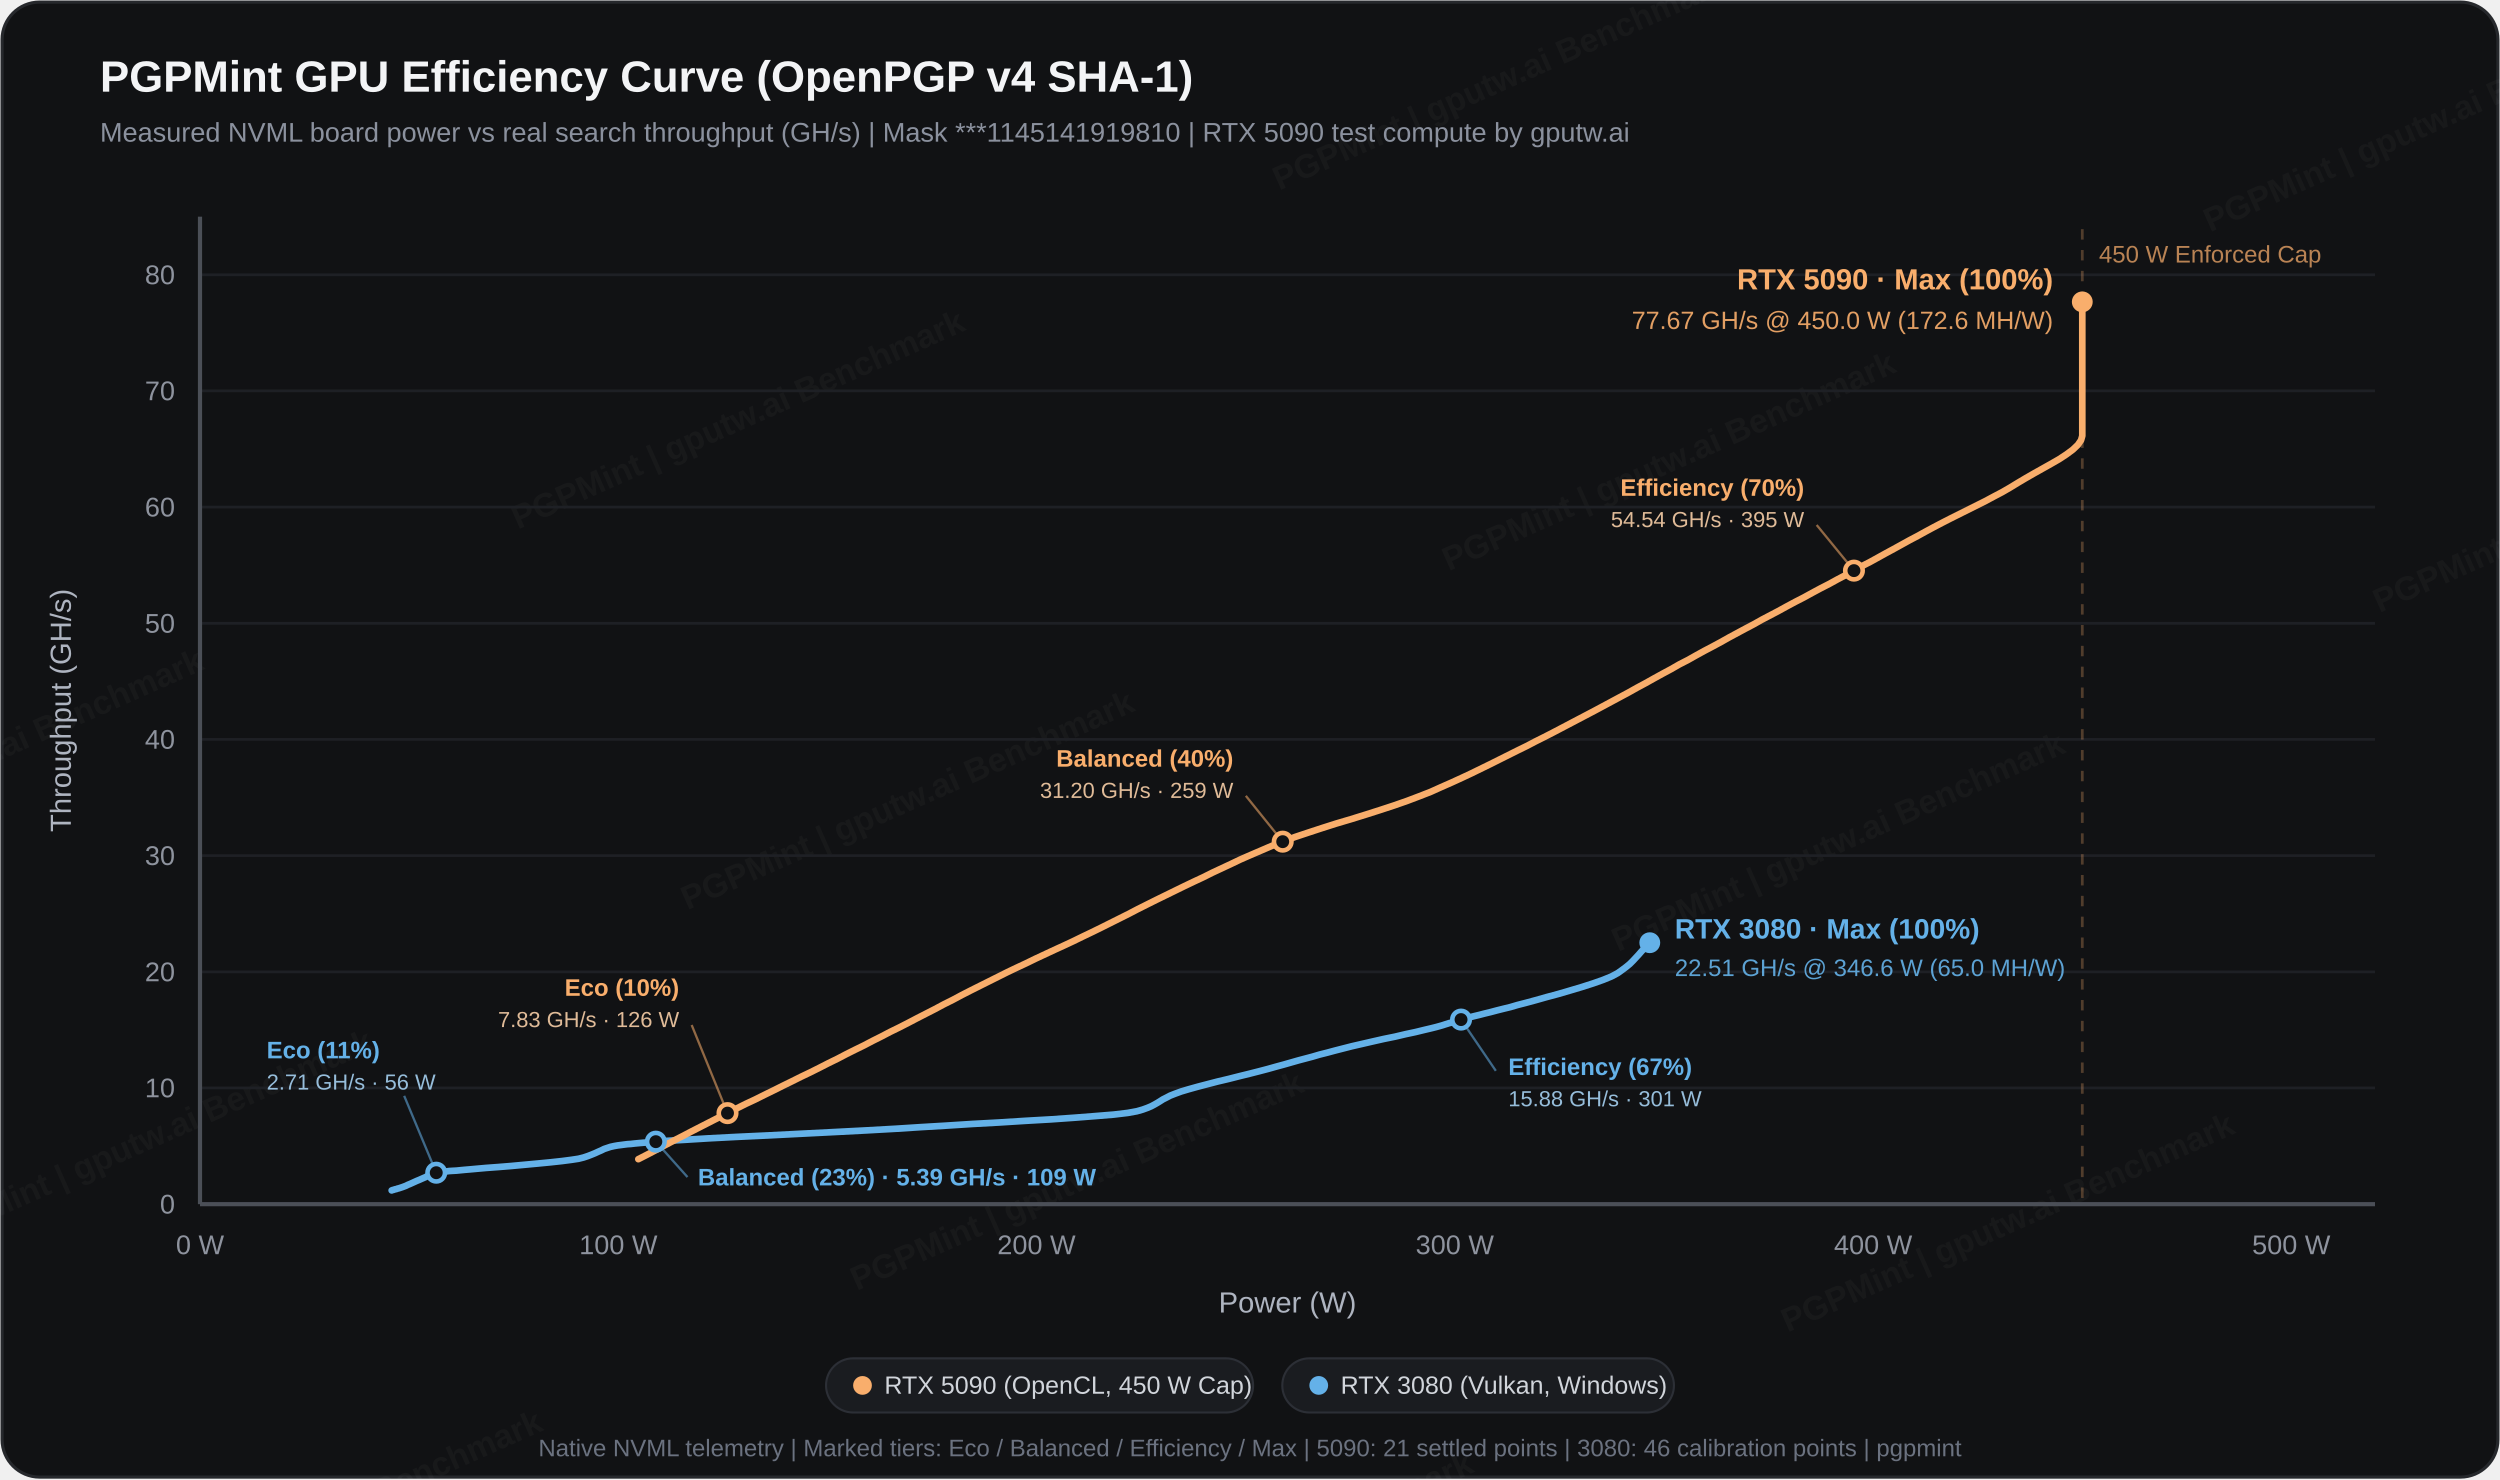
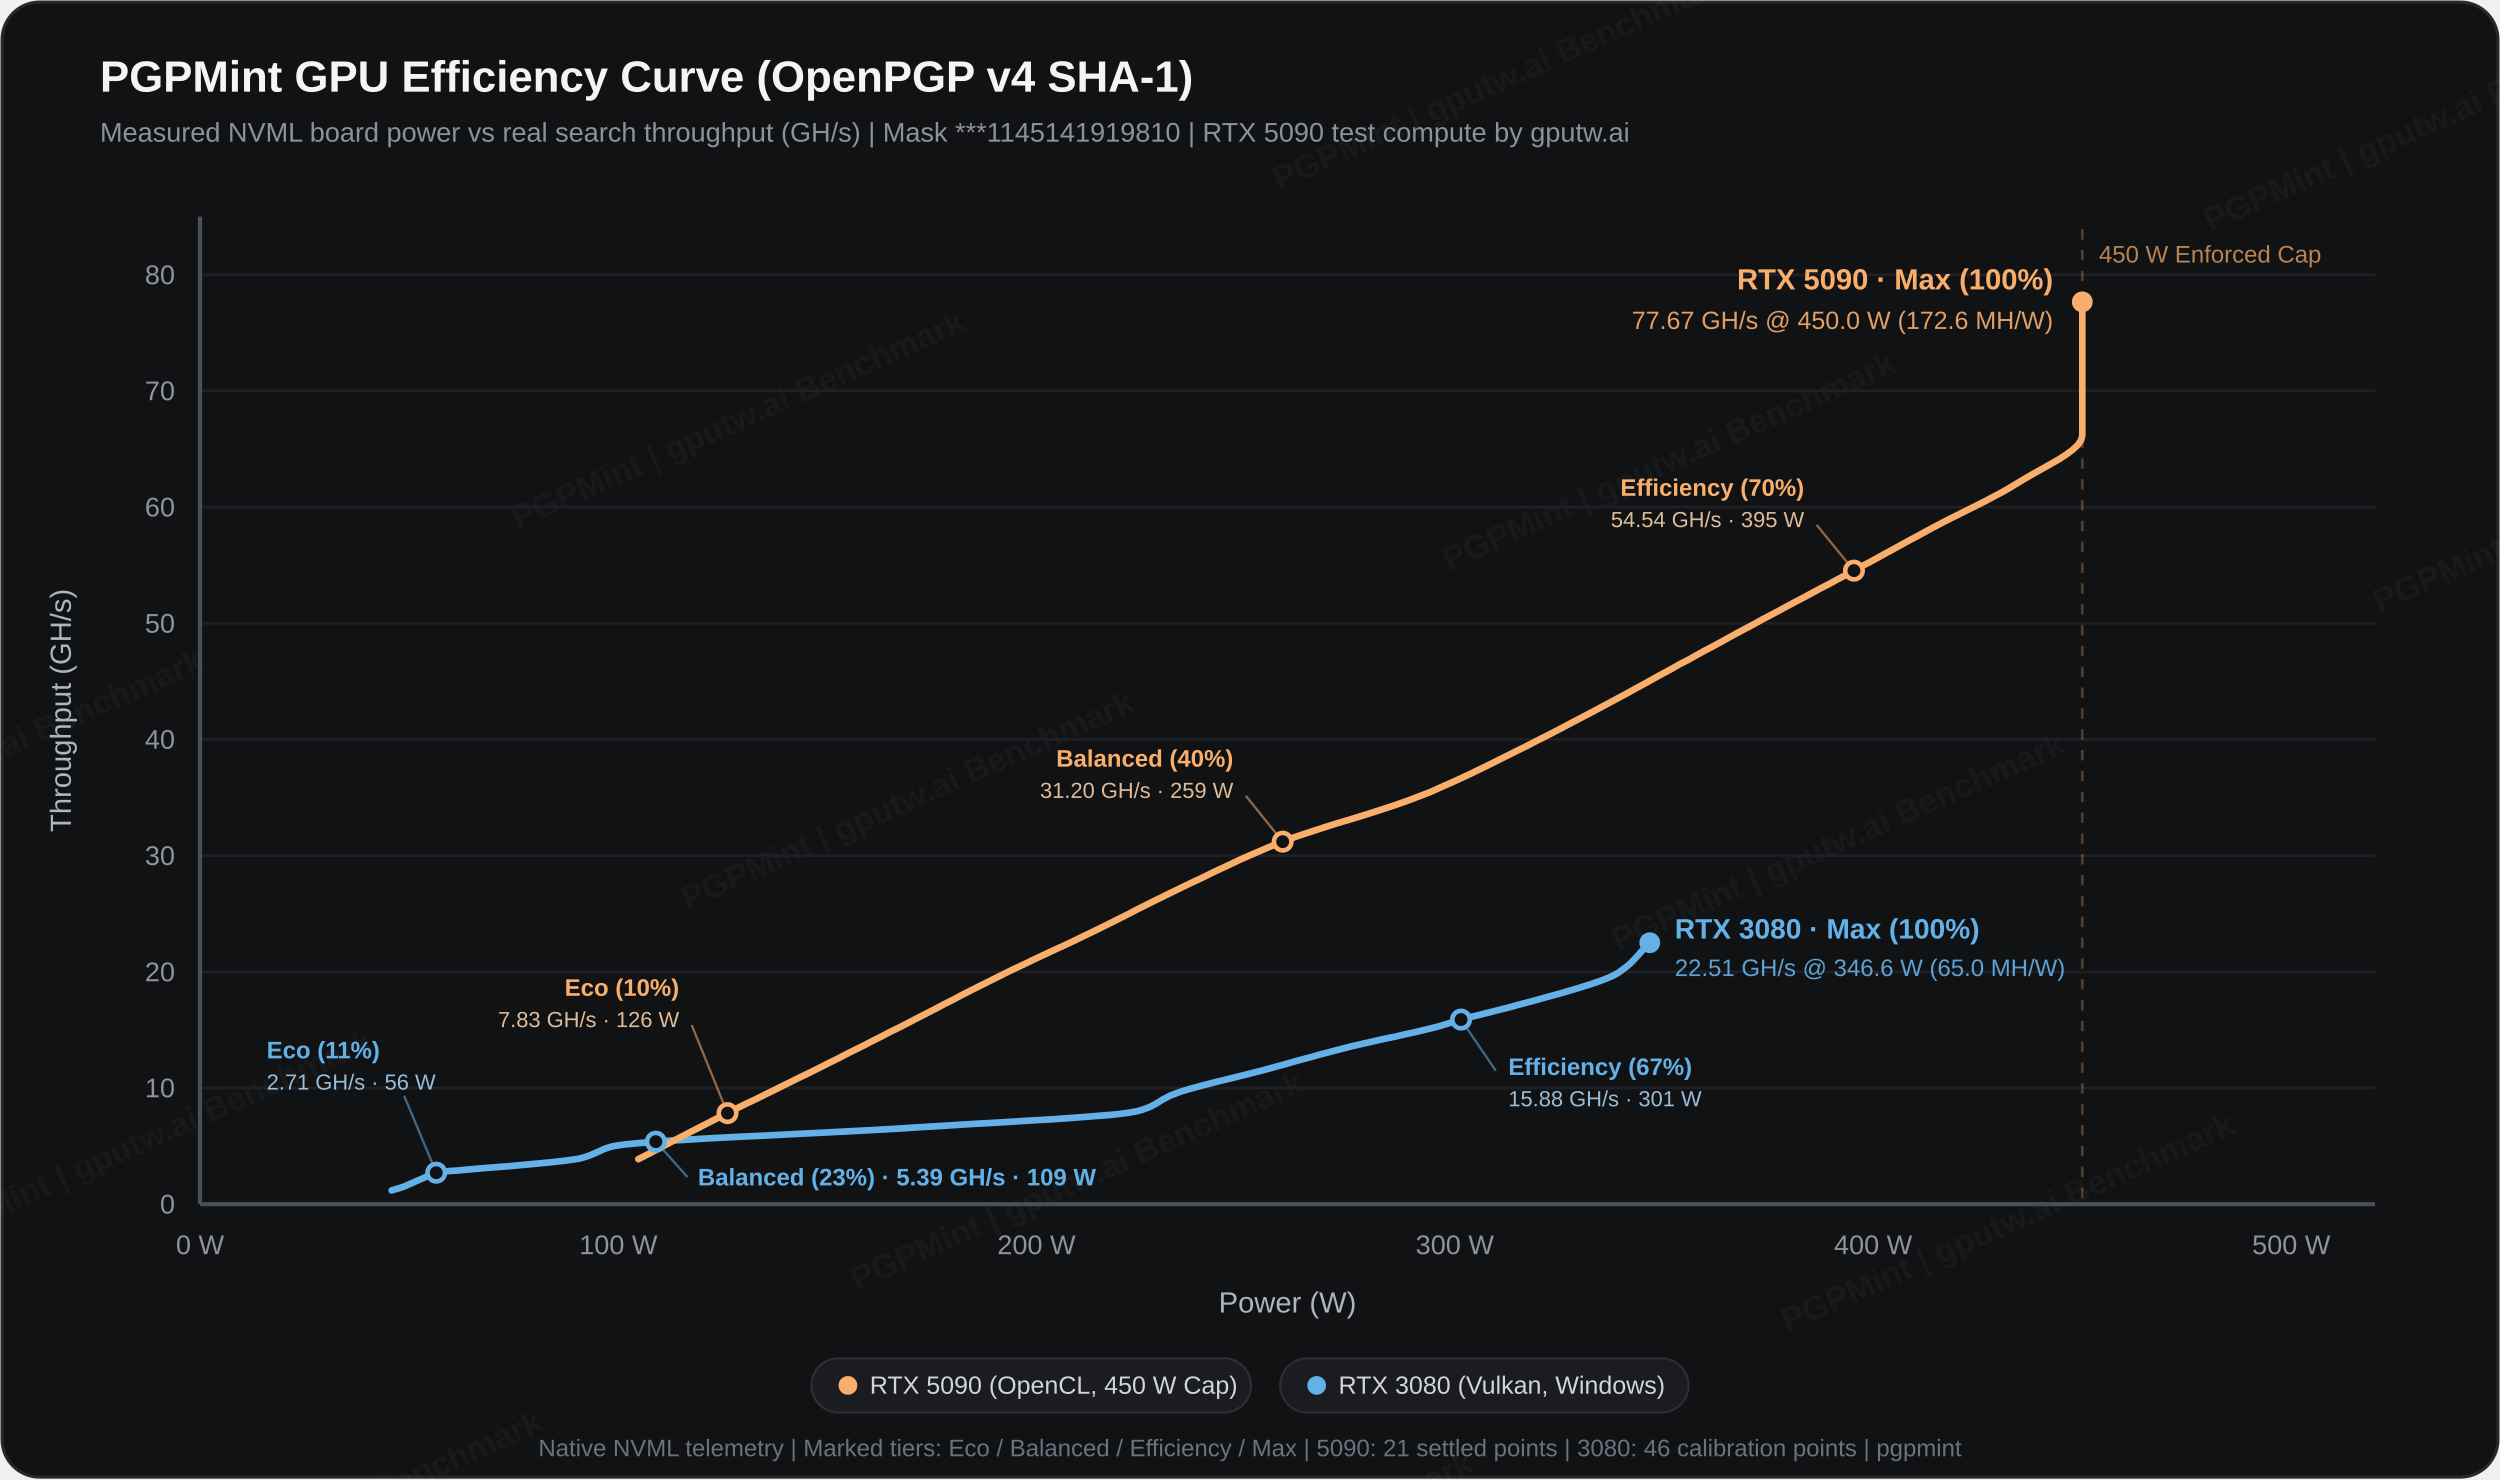
<svg xmlns="http://www.w3.org/2000/svg" width="1200" height="710" viewBox="0 0 1200 710" role="img" aria-label="PGPMint GPU Efficiency Curve: Power (W) vs Throughput (GH/s) on RTX 5090 and RTX 3080">
  <defs>
    <style>
      .card { fill: #111214; stroke: #26282C; stroke-width: 1.5; }
      .grid { stroke: #1E2025; stroke-width: 1.3; }
      .axis { stroke: #4B4F57; stroke-width: 2; }
      .title { font: 700 21px "Segoe UI", -apple-system, BlinkMacSystemFont, Arial, sans-serif; fill: #F3F4F6; }
      .subtitle { font: 400 13px "Segoe UI", -apple-system, BlinkMacSystemFont, Arial, sans-serif; fill: #8B919E; }
      .tick { font: 400 13px "Segoe UI", -apple-system, BlinkMacSystemFont, Arial, sans-serif; fill: #8E939E; }
      .axlabel { font: 500 14px "Segoe UI", -apple-system, BlinkMacSystemFont, Arial, sans-serif; fill: #AEB4C0; }
      .end-5090 { font: 700 14px "Segoe UI", -apple-system, BlinkMacSystemFont, Arial, sans-serif; fill: #F9AE6C; }
      .end-5090-sub { font: 500 12px "Segoe UI", -apple-system, BlinkMacSystemFont, Arial, sans-serif; fill: #F9AE6C; opacity: 0.9; }
      .end-3080 { font: 700 13.5px "Segoe UI", -apple-system, BlinkMacSystemFont, Arial, sans-serif; fill: #64B1E8; }
      .end-3080-sub { font: 500 11.5px "Segoe UI", -apple-system, BlinkMacSystemFont, Arial, sans-serif; fill: #64B1E8; opacity: 0.9; }
      .tier-5090 { font: 600 11.5px "Segoe UI", -apple-system, BlinkMacSystemFont, Arial, sans-serif; fill: #F9AE6C; }
      .tier-5090-sub { font: 400 10.5px "Segoe UI", -apple-system, BlinkMacSystemFont, Arial, sans-serif; fill: #FCD2AA; opacity: 0.88; }
      .tier-3080 { font: 600 11.5px "Segoe UI", -apple-system, BlinkMacSystemFont, Arial, sans-serif; fill: #64B1E8; }
      .tier-3080-sub { font: 400 10.5px "Segoe UI", -apple-system, BlinkMacSystemFont, Arial, sans-serif; fill: #A8D4F5; opacity: 0.88; }
      .cap-note { font: 500 11.5px "Segoe UI", -apple-system, BlinkMacSystemFont, Arial, sans-serif; fill: #F9AE6C; opacity: 0.72; }
      .pill { fill: #1A1C20; stroke: #2C2F36; stroke-width: 1; }
      .pill-txt { font: 500 12px "Segoe UI", -apple-system, BlinkMacSystemFont, Arial, sans-serif; fill: #D1D5DB; }
      .wm { font: 700 16px "Segoe UI", Arial, sans-serif; fill: #FFFFFF; fill-opacity: 0.03; }
      .footer { font: 400 11.5px "Segoe UI", -apple-system, BlinkMacSystemFont, Arial, sans-serif; fill: #6B7280; }
    </style>
  </defs>
  <rect class="card" x="1" y="1" width="1198" height="708" rx="18" />
  <g transform="rotate(-24 600 355)">
    <text class="wm" x="-80" y="120">PGPMint  |  gputw.ai Benchmark</text>
    <text class="wm" x="-80" y="320">PGPMint  |  gputw.ai Benchmark</text>
    <text class="wm" x="-80" y="520">PGPMint  |  gputw.ai Benchmark</text>
    <text class="wm" x="-80" y="720">PGPMint  |  gputw.ai Benchmark</text>
    <text class="wm" x="320" y="120">PGPMint  |  gputw.ai Benchmark</text>
    <text class="wm" x="320" y="320">PGPMint  |  gputw.ai Benchmark</text>
    <text class="wm" x="320" y="520">PGPMint  |  gputw.ai Benchmark</text>
    <text class="wm" x="320" y="720">PGPMint  |  gputw.ai Benchmark</text>
    <text class="wm" x="720" y="120">PGPMint  |  gputw.ai Benchmark</text>
    <text class="wm" x="720" y="320">PGPMint  |  gputw.ai Benchmark</text>
    <text class="wm" x="720" y="520">PGPMint  |  gputw.ai Benchmark</text>
    <text class="wm" x="720" y="720">PGPMint  |  gputw.ai Benchmark</text>
    <text class="wm" x="1120" y="120">PGPMint  |  gputw.ai Benchmark</text>
    <text class="wm" x="1120" y="320">PGPMint  |  gputw.ai Benchmark</text>
    <text class="wm" x="1120" y="520">PGPMint  |  gputw.ai Benchmark</text>
    <text class="wm" x="1120" y="720">PGPMint  |  gputw.ai Benchmark</text>
  </g>
  <text class="title" x="48" y="44">PGPMint GPU Efficiency Curve (OpenPGP v4 SHA-1)</text>
  <text class="subtitle" x="48" y="68">Measured NVML board power vs real search throughput (GH/s)  |  Mask ***1145141919810  |  RTX 5090 test compute by gputw.ai</text>
  <text class="tick" x="84.0" y="582.5" text-anchor="end">0</text>
  <line class="grid" x1="96.0" y1="522.2" x2="1140.0" y2="522.2" />
  <text class="tick" x="84.0" y="526.7" text-anchor="end">10</text>
  <line class="grid" x1="96.0" y1="466.5" x2="1140.0" y2="466.5" />
  <text class="tick" x="84.0" y="471.0" text-anchor="end">20</text>
  <line class="grid" x1="96.0" y1="410.7" x2="1140.0" y2="410.7" />
  <text class="tick" x="84.0" y="415.2" text-anchor="end">30</text>
  <line class="grid" x1="96.0" y1="354.9" x2="1140.0" y2="354.9" />
  <text class="tick" x="84.0" y="359.4" text-anchor="end">40</text>
  <line class="grid" x1="96.0" y1="299.2" x2="1140.0" y2="299.2" />
  <text class="tick" x="84.0" y="303.7" text-anchor="end">50</text>
  <line class="grid" x1="96.0" y1="243.4" x2="1140.0" y2="243.4" />
  <text class="tick" x="84.0" y="247.9" text-anchor="end">60</text>
  <line class="grid" x1="96.0" y1="187.6" x2="1140.0" y2="187.6" />
  <text class="tick" x="84.0" y="192.1" text-anchor="end">70</text>
  <line class="grid" x1="96.0" y1="131.9" x2="1140.0" y2="131.9" />
  <text class="tick" x="84.0" y="136.4" text-anchor="end">80</text>
  <line class="axis" x1="96.0" y1="104.0" x2="96.0" y2="578.0" />
  <line class="axis" x1="96.0" y1="578.0" x2="1140.0" y2="578.0" />
  <text class="tick" x="96.0" y="602.0" text-anchor="middle">0 W</text>
  <text class="tick" x="296.8" y="602.0" text-anchor="middle">100 W</text>
  <text class="tick" x="497.5" y="602.0" text-anchor="middle">200 W</text>
  <text class="tick" x="698.3" y="602.0" text-anchor="middle">300 W</text>
  <text class="tick" x="899.1" y="602.0" text-anchor="middle">400 W</text>
  <text class="tick" x="1099.8" y="602.0" text-anchor="middle">500 W</text>
  <text class="axlabel" x="34" y="341.0" text-anchor="middle" transform="rotate(-90 34 341.0)">Throughput (GH/s)</text>
  <text class="axlabel" x="618.0" y="630.0" text-anchor="middle">Power (W)</text>
  <line x1="999.5" y1="110.0" x2="999.5" y2="578.0" stroke="#F9AE6C" stroke-opacity="0.28" stroke-width="1.3" stroke-dasharray="5,5" />
  <text class="cap-note" x="1007.5" y="126.0">450 W Enforced Cap</text>
  <polyline fill="none" stroke="#64B1E8" stroke-width="3.2" stroke-linecap="round" stroke-linejoin="round" points="188.0,571.4 188.5,571.2 189.0,571.1 189.5,570.9 190.0,570.8 190.4,570.7 190.9,570.5 191.4,570.4 192.0,570.2 192.6,570.0 193.2,569.8 194.0,569.5 194.8,569.2 195.8,568.7 196.8,568.3 197.9,567.8 199.0,567.3 200.1,566.8 201.1,566.4 202.0,566.0 202.9,565.6 203.6,565.3 204.3,565.0 204.8,564.7 205.4,564.4 205.9,564.1 206.5,563.8 207.1,563.5 207.8,563.3 208.5,563.1 209.4,562.9 210.4,562.7 211.5,562.5 212.7,562.4 214.1,562.3 215.6,562.1 217.2,562.0 219.1,561.9 221.1,561.7 223.2,561.5 225.6,561.3 228.9,561.0 233.4,560.6 238.9,560.2 245.1,559.7 251.6,559.1 258.1,558.5 264.3,557.9 269.8,557.3 274.4,556.7 277.7,556.2 280.1,555.6 282.2,554.9 284.0,554.2 285.7,553.5 287.2,552.8 288.6,552.2 290.0,551.5 291.5,551.0 293.0,550.5 294.8,550.1 296.5,549.8 298.1,549.6 299.6,549.4 301.2,549.2 302.8,549.1 304.5,548.9 306.6,548.7 308.9,548.5 311.6,548.3 314.8,548.0 320.2,547.6 328.9,547.1 340.3,546.4 353.7,545.7 368.7,545.0 384.4,544.2 400.2,543.4 415.6,542.6 429.9,541.8 442.4,541.0 454.2,540.3 466.7,539.5 479.5,538.8 492.2,538.0 504.4,537.3 515.8,536.5 526.0,535.7 534.6,535.0 541.3,534.2 545.7,533.4 548.5,532.6 550.7,531.8 552.6,531.0 554.1,530.2 555.5,529.4 556.8,528.6 558.2,527.7 559.8,526.9 561.7,525.9 564.0,525.0 567.0,523.9 570.7,522.8 575.0,521.6 579.6,520.4 584.6,519.1 589.7,517.9 594.8,516.6 599.7,515.4 604.4,514.2 608.6,513.1 612.5,512.0 616.2,511.0 619.7,510.0 623.2,509.0 626.6,508.1 630.0,507.2 633.4,506.2 637.0,505.3 640.7,504.3 644.6,503.3 648.9,502.2 653.7,501.1 658.9,499.9 664.2,498.7 669.6,497.6 674.7,496.4 679.4,495.4 683.5,494.4 686.9,493.6 689.3,493.0 691.1,492.5 692.5,492.1 693.7,491.7 694.7,491.4 695.6,491.1 696.5,490.9 697.5,490.6 698.5,490.2 699.8,489.9 701.3,489.4 703.1,488.9 705.1,488.4 707.4,487.8 709.9,487.2 712.6,486.5 715.5,485.8 718.5,485.0 721.7,484.2 725.0,483.4 728.4,482.4 732.3,481.4 737.1,480.1 742.4,478.6 748.0,477.1 753.8,475.4 759.5,473.7 764.8,472.0 769.6,470.3 773.5,468.7 776.5,467.1 778.6,465.6 780.6,464.1 782.3,462.7 783.8,461.2 785.2,459.7 786.5,458.3 787.8,456.8 789.1,455.4 790.4,453.9 791.9,452.5" />
  <polyline fill="none" stroke="#F9AE6C" stroke-width="3.2" stroke-linecap="round" stroke-linejoin="round" points="306.4,556.4 310.7,554.2 314.9,552.0 319.2,549.7 323.4,547.5 327.7,545.3 331.9,543.1 336.2,540.9 340.5,538.7 344.8,536.5 349.2,534.3 353.5,532.1 357.9,529.9 362.4,527.8 366.8,525.6 371.3,523.4 375.7,521.2 380.2,519.0 384.6,516.8 389.0,514.7 393.4,512.5 397.7,510.3 402.0,508.2 406.2,506.0 410.4,503.9 414.7,501.8 418.9,499.6 423.1,497.5 427.3,495.3 431.6,493.2 435.9,491.0 440.1,488.8 444.4,486.6 448.7,484.4 453.0,482.1 457.4,479.9 461.7,477.6 466.0,475.4 470.4,473.2 474.8,471.0 479.2,468.8 483.6,466.6 488.0,464.5 492.5,462.4 497.0,460.2 501.5,458.1 506.0,456.0 510.6,453.9 515.1,451.8 519.6,449.6 524.0,447.5 528.5,445.3 532.9,443.1 537.3,440.9 541.7,438.7 546.1,436.4 550.5,434.2 554.9,432.0 559.4,429.8 563.9,427.6 568.4,425.4 573.0,423.2 577.5,421.1 581.9,418.9 586.4,416.8 590.9,414.7 595.5,412.5 600.3,410.4 605.2,408.3 610.3,406.1 615.7,404.0 621.5,401.8 627.8,399.7 634.5,397.5 641.4,395.3 648.5,393.2 655.6,391.0 662.5,388.8 669.2,386.6 675.5,384.4 681.3,382.2 686.7,380.1 691.8,377.8 696.8,375.6 701.6,373.4 706.3,371.2 710.8,369.0 715.3,366.8 719.7,364.6 724.1,362.4 728.5,360.2 732.8,358.1 737.0,355.9 741.2,353.8 745.3,351.7 749.3,349.6 753.3,347.5 757.3,345.4 761.3,343.3 765.3,341.2 769.4,339.0 773.5,336.8 777.6,334.6 781.7,332.4 785.8,330.1 789.9,327.9 794.0,325.6 798.0,323.4 802.1,321.2 806.1,318.9 810.2,316.8 814.1,314.6 818.1,312.4 822.1,310.3 826.0,308.2 829.9,306.0 833.8,303.9 837.7,301.8 841.7,299.7 845.6,297.5 849.6,295.4 853.6,293.3 857.6,291.1 861.7,288.9 865.8,286.8 869.8,284.6 873.9,282.4 878.0,280.3 882.0,278.1 886.0,276.0 889.9,273.9 893.8,271.7 897.7,269.7 901.5,267.6 905.3,265.5 909.0,263.5 912.8,261.4 916.6,259.3 920.4,257.3 924.2,255.2 928.1,253.1 932.1,251.0 936.2,248.9 940.4,246.8 944.6,244.7 948.8,242.6 953.0,240.5 957.1,238.3 961.1,236.2 964.9,234.0 968.5,231.8 972.2,229.6 976.2,227.3 980.3,225.0 984.4,222.7 988.4,220.4 991.9,218.1 995.0,215.8 997.4,213.5 998.9,211.3 999.5,209.2 999.5,207.1 999.5,205.1 999.5,203.1 999.5,201.2 999.5,199.3 999.5,197.4 999.5,195.5 999.5,193.7 999.5,191.8 999.5,189.9 999.5,188.1 999.5,186.3 999.5,184.5 999.5,182.8 999.5,181.0 999.5,179.2 999.5,177.4 999.5,175.5 999.5,173.5 999.5,171.4 999.5,169.1 999.5,166.7 999.5,164.1 999.5,161.5 999.5,158.7 999.5,155.9 999.5,153.1 999.5,150.3 999.5,147.6 999.5,144.9" />
  <circle cx="999.5" cy="144.9" r="5.0" fill="#F9AE6C" />
  <text class="end-5090" x="985.5" y="138.9" text-anchor="end">RTX 5090 · Max (100%)</text>
  <text class="end-5090-sub" x="985.5" y="157.9" text-anchor="end">77.67 GH/s @ 450.0 W (172.6 MH/W)</text>
  <circle cx="791.9" cy="452.5" r="5.0" fill="#64B1E8" />
  <text class="end-3080" x="803.9" y="450.5">RTX 3080 · Max (100%)</text>
  <text class="end-3080-sub" x="803.9" y="468.5">22.51 GH/s @ 346.6 W (65.0 MH/W)</text>
  <line x1="349.2" y1="534.3" x2="332.0" y2="492.0" stroke="#F9AE6C" stroke-opacity="0.55" stroke-width="1.1" />
  <circle cx="349.2" cy="534.3" r="4.2" fill="#111214" stroke="#F9AE6C" stroke-width="2.2" />
  <text class="tier-5090" x="326.0" y="478.0" text-anchor="end">Eco (10%)</text>
  <text class="tier-5090-sub" x="326.0" y="493.0" text-anchor="end">7.83 GH/s · 126 W</text>
  <line x1="615.7" y1="404.0" x2="598.0" y2="382.0" stroke="#F9AE6C" stroke-opacity="0.55" stroke-width="1.1" />
  <circle cx="615.7" cy="404.0" r="4.2" fill="#111214" stroke="#F9AE6C" stroke-width="2.2" />
  <text class="tier-5090" x="592.0" y="368.0" text-anchor="end">Balanced (40%)</text>
  <text class="tier-5090-sub" x="592.0" y="383.0" text-anchor="end">31.20 GH/s · 259 W</text>
  <line x1="889.9" y1="273.9" x2="872.0" y2="252.0" stroke="#F9AE6C" stroke-opacity="0.55" stroke-width="1.1" />
  <circle cx="889.9" cy="273.9" r="4.2" fill="#111214" stroke="#F9AE6C" stroke-width="2.2" />
  <text class="tier-5090" x="866.0" y="238.0" text-anchor="end">Efficiency (70%)</text>
  <text class="tier-5090-sub" x="866.0" y="253.0" text-anchor="end">54.54 GH/s · 395 W</text>
  <line x1="209.4" y1="562.9" x2="194.0" y2="526.0" stroke="#64B1E8" stroke-opacity="0.55" stroke-width="1.1" />
  <circle cx="209.4" cy="562.9" r="4.2" fill="#111214" stroke="#64B1E8" stroke-width="2.2" />
  <text class="tier-3080" x="128.0" y="508.0" text-anchor="start">Eco (11%)</text>
  <text class="tier-3080-sub" x="128.0" y="523.0" text-anchor="start">2.71 GH/s · 56 W</text>
  <line x1="314.8" y1="548.0" x2="330.0" y2="565.0" stroke="#64B1E8" stroke-opacity="0.55" stroke-width="1.1" />
  <circle cx="314.8" cy="548.0" r="4.2" fill="#111214" stroke="#64B1E8" stroke-width="2.2" />
  <text class="tier-3080" x="335.0" y="569.0" text-anchor="start">Balanced (23%) · 5.39 GH/s · 109 W</text>
  <line x1="701.3" y1="489.4" x2="718.0" y2="514.0" stroke="#64B1E8" stroke-opacity="0.55" stroke-width="1.1" />
  <circle cx="701.3" cy="489.4" r="4.2" fill="#111214" stroke="#64B1E8" stroke-width="2.2" />
  <text class="tier-3080" x="724.0" y="516.0" text-anchor="start">Efficiency (67%)</text>
  <text class="tier-3080-sub" x="724.0" y="531.0" text-anchor="start">15.88 GH/s · 301 W</text>
-   <rect class="pill" x="396.5" y="652" width="205.0" height="26" rx="13" />
-   <circle cx="414.0" cy="665" r="4.5" fill="#F9AE6C" />
-   <text class="pill-txt" x="424.5" y="669">RTX 5090 (OpenCL, 450 W Cap)</text>
-   <rect class="pill" x="615.5" y="652" width="188.0" height="26" rx="13" />
-   <circle cx="633.0" cy="665" r="4.5" fill="#64B1E8" />
-   <text class="pill-txt" x="643.5" y="669">RTX 3080 (Vulkan, Windows)</text>
+   <rect class="pill" x="389.5" y="652" width="211.0" height="26" rx="13" />
+   <circle cx="407.0" cy="665" r="4.5" fill="#F9AE6C" />
+   <text class="pill-txt" x="417.5" y="669">RTX 5090 (OpenCL, 450 W Cap)</text>
+   <rect class="pill" x="614.5" y="652" width="196.0" height="26" rx="13" />
+   <circle cx="632.0" cy="665" r="4.5" fill="#64B1E8" />
+   <text class="pill-txt" x="642.5" y="669">RTX 3080 (Vulkan, Windows)</text>
  <text class="footer" x="600" y="699" text-anchor="middle">Native NVML telemetry | Marked tiers: Eco / Balanced / Efficiency / Max | 5090: 21 settled points | 3080: 46 calibration points | pgpmint</text>
</svg>
